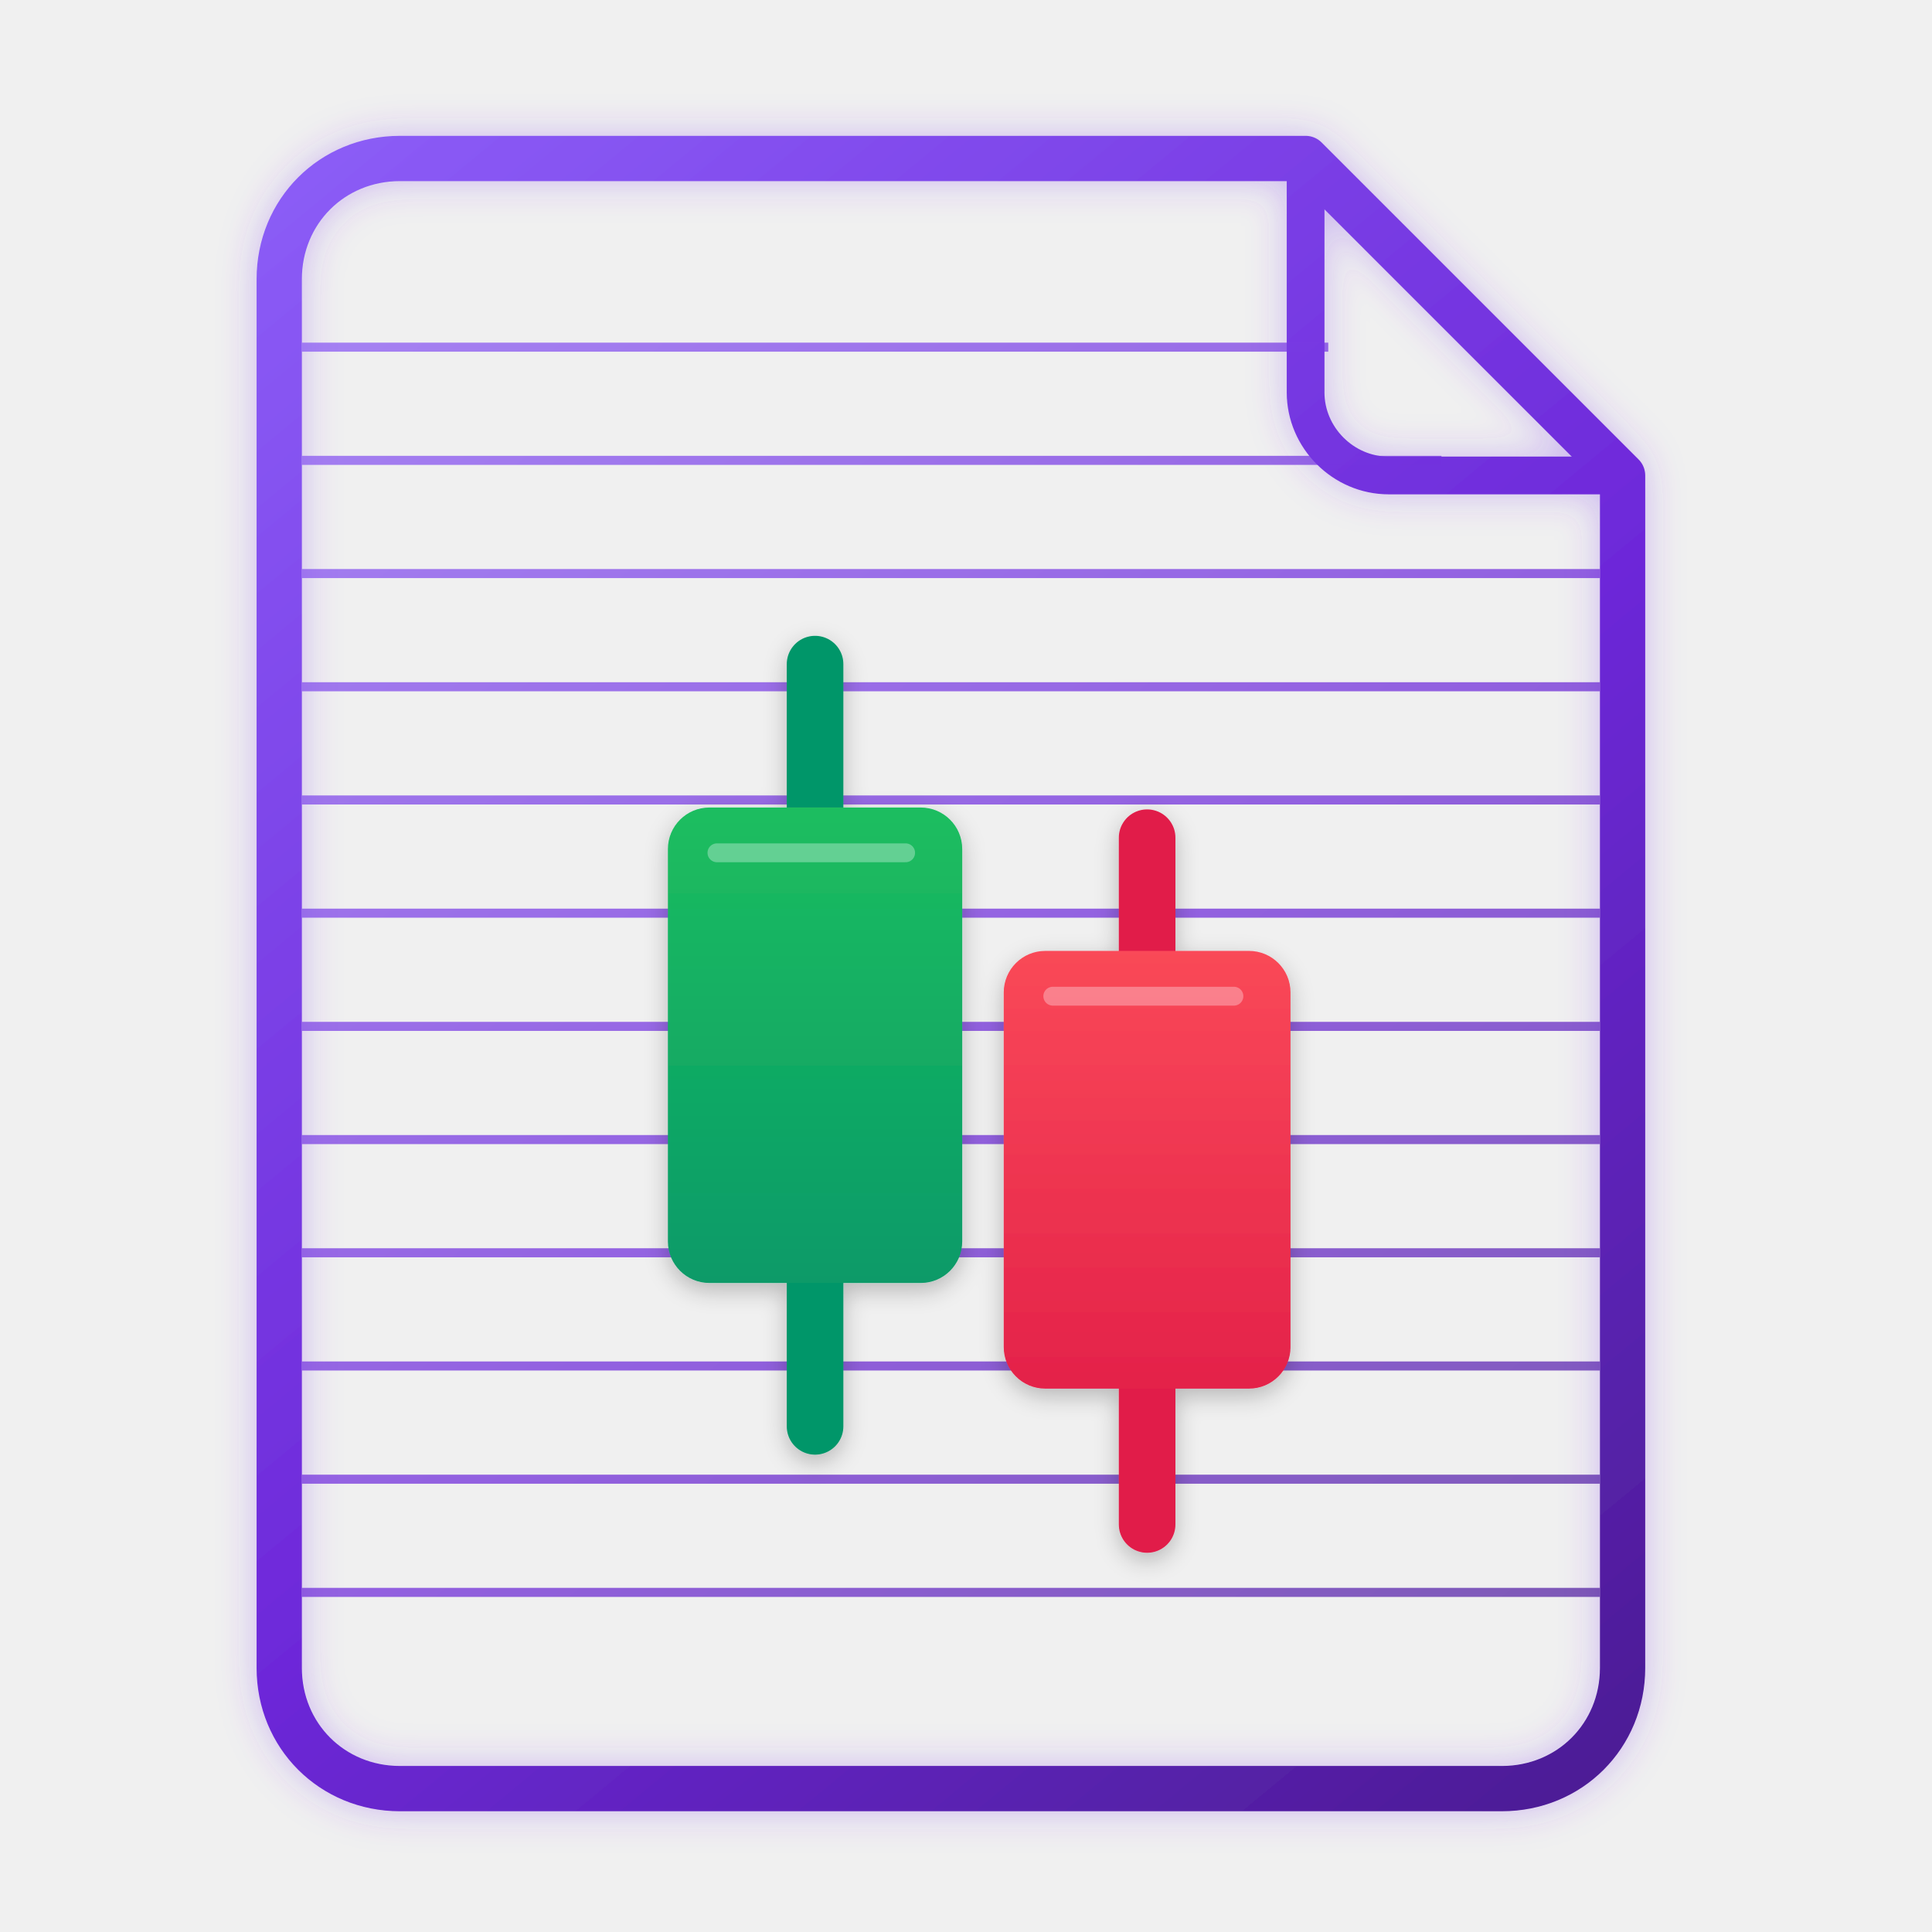
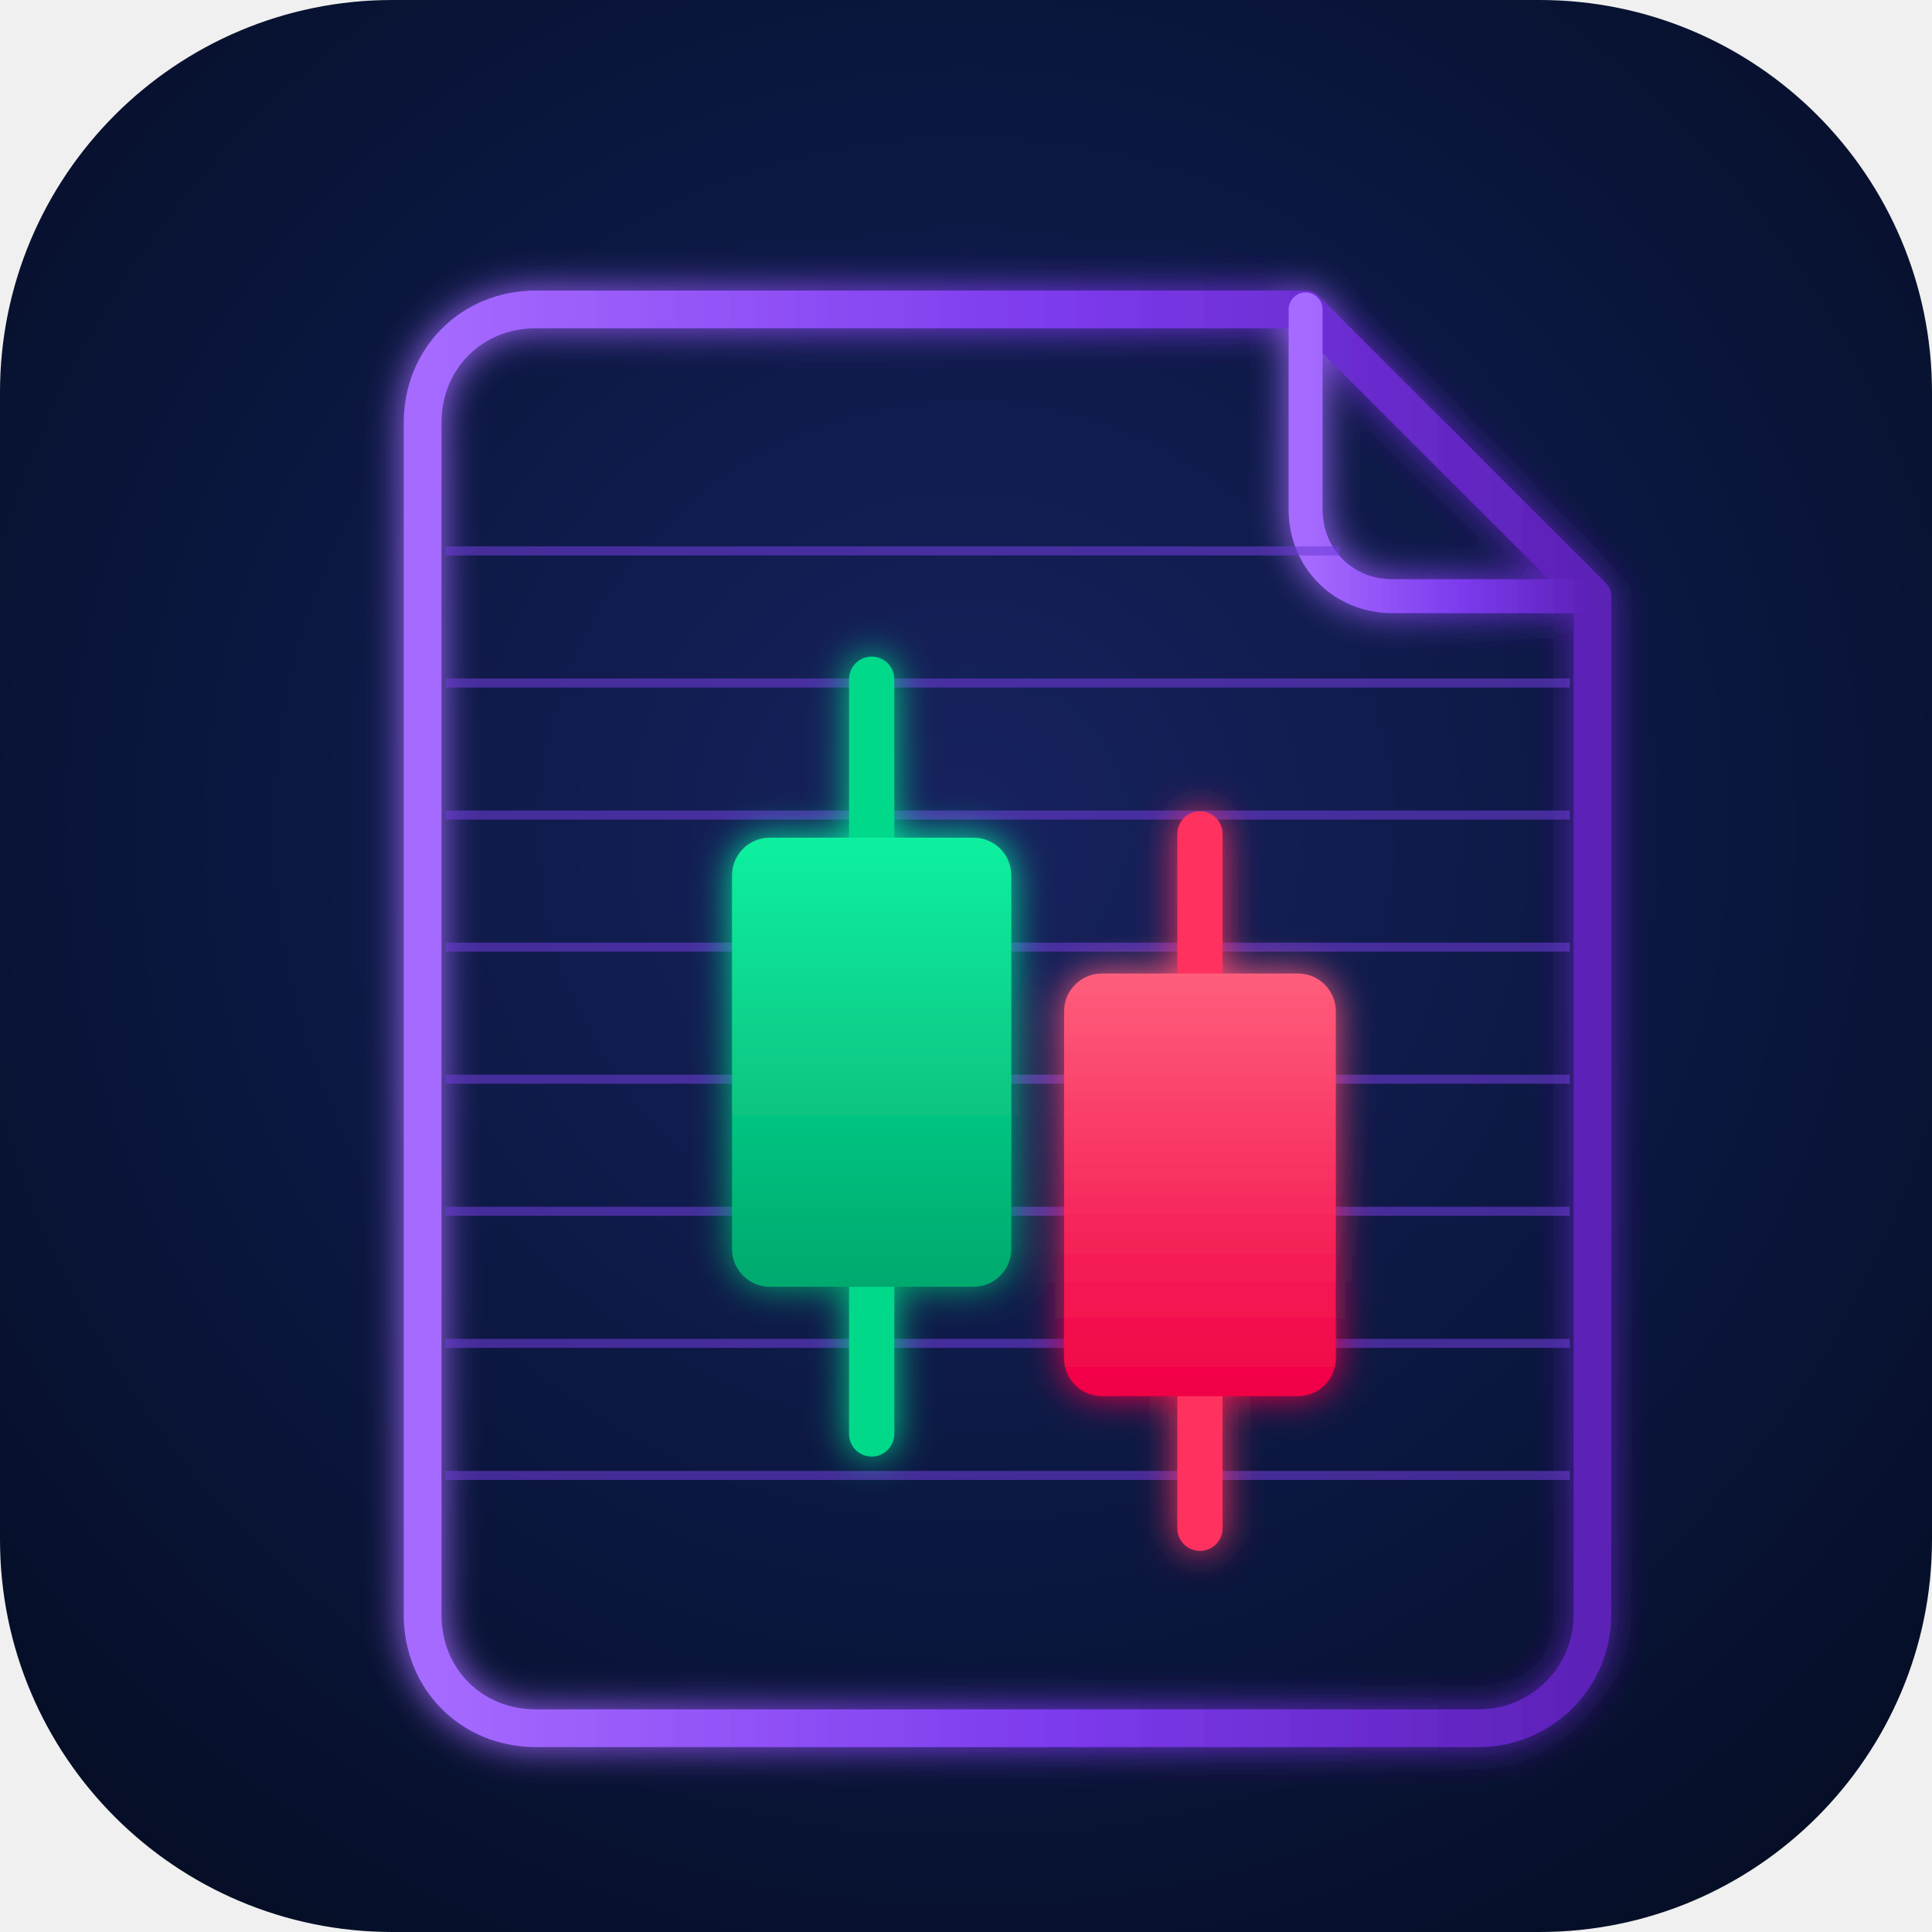
<svg xmlns="http://www.w3.org/2000/svg" viewBox="0 0 512 512" role="img" aria-label="PaperTrade IN logo">
  <defs>
-     <linearGradient id="violet" x1="82" y1="44" x2="432" y2="468" gradientUnits="userSpaceOnUse">
-       <stop offset="0" stop-color="#8b5cf6" />
-       <stop offset="0.55" stop-color="#6d28d9" />
-       <stop offset="1" stop-color="#4c1d95" />
+     <radialGradient id="bg" cx="50%" cy="43%" r="72%">
+       <stop stop-color="#17225f" />
+       <stop offset=".52" stop-color="#0b1740" />
+       <stop offset="1" stop-color="#050d22" />
+     </radialGradient>
+     <linearGradient id="violet">
+       <stop stop-color="#a66bff" />
+       <stop offset=".55" stop-color="#7c3aed" />
+       <stop offset="1" stop-color="#5b21b6" />
    </linearGradient>
-     <linearGradient id="bull" x1="0" y1="188" x2="0" y2="354" gradientUnits="userSpaceOnUse">
-       <stop offset="0" stop-color="#22c55e" />
-       <stop offset="1" stop-color="#059669" />
+     <linearGradient id="bull" x1="0" y1="0" x2="0" y2="1">
+       <stop stop-color="#11f0a0" />
+       <stop offset="1" stop-color="#00a96e" />
    </linearGradient>
-     <linearGradient id="bear" x1="0" y1="224" x2="0" y2="382" gradientUnits="userSpaceOnUse">
-       <stop offset="0" stop-color="#ff525b" />
-       <stop offset="1" stop-color="#e11d48" />
+     <linearGradient id="bear" x1="0" y1="0" x2="0" y2="1">
+       <stop stop-color="#ff5e7c" />
+       <stop offset="1" stop-color="#f00045" />
    </linearGradient>
-     <filter id="pageGlow" x="-20%" y="-20%" width="140%" height="140%">
-       <feGaussianBlur stdDeviation="5" result="blur" />
-       <feFlood flood-color="#7c3aed" flood-opacity="0.30" />
-       <feComposite in2="blur" operator="in" />
+     <filter id="glow" x="-35%" y="-35%" width="170%" height="170%">
+       <feGaussianBlur stdDeviation="5" result="b" />
      <feMerge>
-         <feMergeNode />
-         <feMergeNode in="SourceGraphic" />
-       </feMerge>
-     </filter>
-     <filter id="candleGlow" x="-30%" y="-30%" width="160%" height="160%">
-       <feGaussianBlur in="SourceAlpha" stdDeviation="3" result="blur" />
-       <feOffset dy="2" result="offset" />
-       <feComponentTransfer>
-         <feFuncA type="linear" slope="0.24" />
-       </feComponentTransfer>
-       <feMerge>
-         <feMergeNode />
+         <feMergeNode in="b" />
        <feMergeNode in="SourceGraphic" />
      </feMerge>
    </filter>
  </defs>
-   <g fill="none" stroke="url(#violet)" stroke-linecap="round" stroke-linejoin="round" filter="url(#pageGlow)">
-     <path d="M106 42H346l84 84v316c0 18-14 32-32 32H106c-18 0-32-14-32-32V74c0-18 14-32 32-32Z" stroke-width="12" />
-     <path d="M346 42v62c0 12 10 22 22 22h62" stroke-width="10" />
+   <rect width="512" height="512" rx="104" fill="url(#bg)" />
+   <g fill="none" stroke="url(#violet)" stroke-linecap="round" stroke-linejoin="round" filter="url(#glow)">
+     <path d="M142 82h204l76 76v270c0 17-14 30-30 30H142c-17 0-30-13-30-30V112c0-17 13-30 30-30Z" stroke-width="10" />
+     <path d="M346 82v53c0 13 10 23 23 23h53" stroke-width="9" />
  </g>
-   <g stroke="url(#violet)" stroke-width="2.4" opacity="0.72">
-     <path d="M80 92h272M80 122h302M80 152h344M80 182h344M80 212h344M80 242h344M80 272h344M80 302h344M80 332h344M80 362h344M80 392h344M80 422h344" />
+   <g stroke="#6d3ad6" stroke-width="2.4" opacity=".58">
+     <path d="M118 146h237M118 181h298M118 216h298M118 251h298M118 286h298M118 321h298M118 356h298M118 391h298" />
  </g>
-   <g filter="url(#candleGlow)">
-     <path d="M216 176v202" stroke="#059669" stroke-width="15" stroke-linecap="round" />
-     <rect x="177" y="214" width="78" height="126" rx="11" fill="url(#bull)" />
-     <path d="M304 222v182" stroke="#e11d48" stroke-width="15" stroke-linecap="round" />
-     <rect x="266" y="252" width="76" height="116" rx="11" fill="url(#bear)" />
-     <path d="M190 226h50" stroke="#ffffff" stroke-opacity="0.32" stroke-width="5" stroke-linecap="round" />
-     <path d="M279 264h48" stroke="#ffffff" stroke-opacity="0.32" stroke-width="5" stroke-linecap="round" />
+   <g filter="url(#glow)">
+     <path d="M231 180v200" stroke="#00d88a" stroke-width="12" stroke-linecap="round" />
+     <rect x="194" y="222" width="74" height="119" rx="10" fill="url(#bull)" />
+     <path d="M318 221v184" stroke="#ff315f" stroke-width="12" stroke-linecap="round" />
+     <rect x="282" y="258" width="72" height="112" rx="10" fill="url(#bear)" />
  </g>
</svg>
